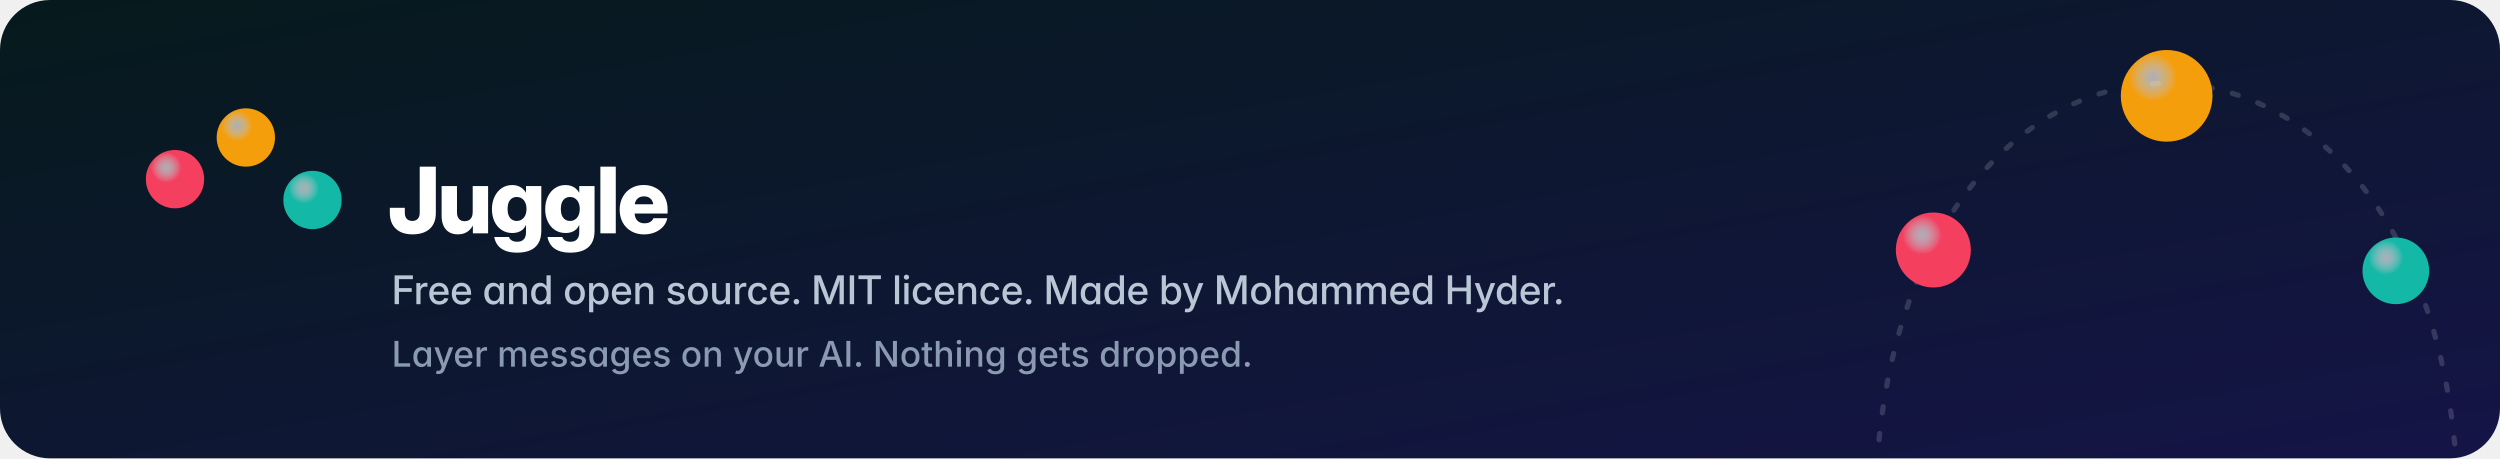
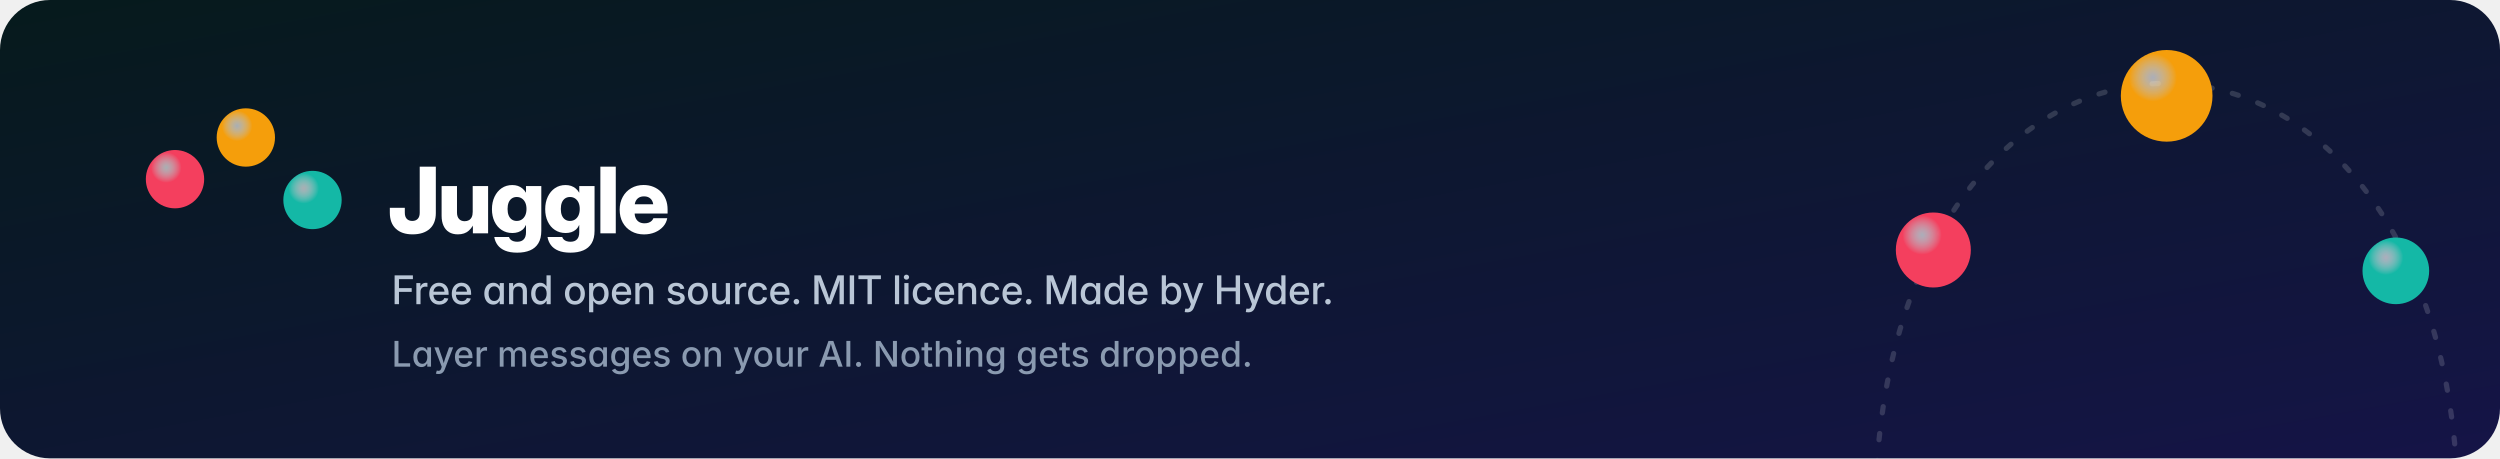
<svg xmlns="http://www.w3.org/2000/svg" width="1200" height="220" viewBox="0 0 1200 220" role="img">
  <defs>
    <path id="g0" d="M559 -23Q319 -23 186 103Q52 228 52 462V571H387V459Q387 371 431 324Q475 277 554 277Q632 277 676 324Q720 371 720 459V1490H1080V453Q1080 224 943 100Q806 -23 559 -23Z" />
    <path id="g1" d="M459 -23Q345 -23 263 26Q182 76 139 169Q96 262 96 392V1056H440V464Q440 371 486 321Q531 271 612 271Q666 271 707 294Q747 317 769 363Q791 410 791 482V1056H1135V0H795V283H846Q797 144 704 60Q612 -23 459 -23Z" />
    <path id="g2" d="M617 -432Q454 -432 346 -387Q238 -342 179 -262Q120 -183 104 -82H433Q442 -114 467 -138Q492 -162 530 -175Q568 -188 617 -188Q713 -188 763 -134Q813 -81 813 24V187H812Q784 125 740 85Q695 45 636 26Q578 7 509 7Q371 7 268 76Q165 144 109 264Q52 384 52 539Q52 696 110 818Q168 940 270 1010Q372 1079 506 1079Q575 1079 631 1060Q688 1040 734 1002Q780 964 812 908H813V1056H1155V58Q1155 -114 1089 -222Q1024 -330 903 -381Q782 -432 617 -432ZM605 277Q671 277 720 310Q769 343 797 403Q824 464 824 545Q824 626 797 686Q769 746 720 779Q671 812 605 812Q543 812 496 780Q450 748 425 688Q401 628 401 545Q401 461 425 401Q450 341 496 309Q543 277 605 277Z" />
    <path id="g3" d="M440 1490V0H96V1490H440Z" />
    <path id="g4" d="M596 -24Q434 -24 312 47Q189 117 120 242Q52 367 52 528Q52 689 121 814Q189 939 310 1009Q431 1080 587 1080Q706 1080 804 1040Q902 1001 974 928Q1045 855 1084 755Q1123 656 1123 536V443H164V649H962L804 607Q804 675 779 724Q754 773 707 800Q661 826 596 826Q531 826 485 800Q438 773 413 724Q387 675 387 607V455Q387 385 414 333Q440 280 489 252Q539 224 608 224Q659 224 699 238Q739 252 766 278Q793 304 806 338H1115Q1096 232 1023 150Q950 69 840 22Q729 -24 596 -24Z" />
    <path id="g5" d="M152 0V1490H1098V1294H378V830H1036V636H378V0H152Z" />
    <path id="g6" d="M135 0V1090H343V915H352Q382 1004 452 1054Q523 1105 622 1105Q645 1105 669 1103Q693 1102 708 1100V896Q696 899 663 903Q631 907 595 907Q526 907 471 877Q415 847 383 790Q351 734 351 654V0H135Z" />
    <path id="g7" d="M603 -24Q442 -24 325 48Q209 119 146 246Q83 373 83 540Q83 707 147 836Q210 964 323 1036Q437 1109 588 1109Q691 1109 781 1074Q871 1039 939 969Q1007 899 1046 794Q1084 690 1084 552V483H194V645H972L874 593Q874 694 840 770Q807 845 743 887Q680 930 589 930Q498 930 433 887Q368 844 333 771Q298 698 298 606V504Q298 396 335 317Q373 239 442 198Q511 156 606 156Q671 156 722 175Q774 194 809 231Q845 268 863 319L1068 292Q1044 198 980 127Q915 56 819 16Q723 -24 603 -24Z" />
    <path id="g8" d="" />
    <path id="g9" d="M546 -22Q410 -22 306 48Q201 117 142 244Q83 371 83 544Q83 717 143 844Q203 970 307 1039Q412 1107 547 1107Q635 1107 698 1080Q761 1052 803 1010Q845 967 871 922H879V1090H1093V0H880V168H871Q844 121 802 78Q759 34 696 6Q633 -22 546 -22ZM593 163Q686 163 751 211Q816 259 851 345Q886 431 886 545Q886 659 851 744Q817 829 751 876Q686 923 593 923Q502 923 437 876Q372 829 338 745Q303 660 303 545Q303 430 338 345Q373 259 438 211Q503 163 593 163Z" />
    <path id="g10" d="M351 638V0H135V1090H344L345 822H311Q361 968 453 1038Q546 1107 678 1107Q789 1107 875 1060Q961 1012 1010 919Q1059 825 1059 687V0H843V660Q843 784 781 850Q719 917 609 917Q536 917 477 886Q419 855 385 793Q351 731 351 638Z" />
    <path id="g11" d="M546 -22Q410 -22 305 48Q201 117 142 244Q83 371 83 544Q83 717 143 844Q202 970 307 1039Q411 1107 546 1107Q635 1107 697 1080Q760 1052 802 1009Q844 967 869 921H877V1490H1093V0H882V169H871Q844 122 802 78Q759 34 696 6Q634 -22 546 -22ZM592 163Q685 163 750 211Q816 259 850 345Q885 431 885 545Q885 659 850 744Q816 829 750 876Q685 923 592 923Q501 923 436 876Q372 829 337 744Q303 659 303 545Q303 430 338 345Q372 259 437 211Q502 163 592 163Z" />
    <path id="g12" d="M598 -24Q444 -24 328 48Q212 119 148 246Q83 373 83 541Q83 710 148 838Q212 966 328 1038Q444 1109 598 1109Q753 1109 869 1038Q985 966 1049 838Q1113 710 1113 541Q1113 373 1049 246Q985 119 869 48Q753 -24 598 -24ZM598 161Q695 161 761 211Q827 260 861 347Q894 433 894 541Q894 651 861 738Q827 824 761 874Q695 924 598 924Q502 924 436 874Q370 824 337 738Q303 652 303 541Q303 432 337 346Q370 260 436 211Q501 161 598 161Z" />
    <path id="g13" d="M135 -418V1090H346V922H357Q383 967 425 1009Q467 1052 530 1080Q594 1107 682 1107Q818 1107 922 1039Q1026 970 1085 844Q1144 717 1144 544Q1144 371 1086 244Q1027 117 923 48Q819 -22 682 -22Q595 -22 533 6Q470 34 428 78Q386 121 359 168H351V-418H135ZM635 163Q727 163 791 211Q856 259 890 345Q925 430 925 545Q925 659 890 744Q856 829 792 876Q727 923 635 923Q543 923 477 876Q412 829 377 744Q343 659 343 545Q343 431 378 345Q412 259 478 211Q544 163 635 163Z" />
    <path id="g14" d="M532 -24Q411 -24 315 13Q220 50 160 122Q99 194 85 300L293 324Q310 237 370 194Q431 150 531 150Q635 150 696 193Q756 235 756 298Q756 352 716 386Q676 420 601 436L419 477Q267 511 190 588Q114 664 114 783Q114 880 167 953Q220 1027 315 1068Q410 1109 534 1109Q654 1109 743 1070Q831 1032 885 963Q939 894 953 800L754 776Q741 843 687 890Q633 938 536 938Q445 938 388 896Q330 855 330 792Q330 738 371 704Q412 670 494 651L674 611Q829 576 903 503Q977 430 977 314Q977 212 920 136Q863 60 763 18Q662 -24 532 -24Z" />
    <path id="g15" d="M517 -17Q405 -17 319 31Q233 78 184 172Q135 266 135 403V1090H351V430Q351 307 413 240Q476 173 585 173Q659 173 717 204Q775 235 809 298Q843 360 843 452V1090H1059V0H850L849 269H883Q833 122 740 52Q646 -17 517 -17Z" />
    <path id="g16" d="M597 -24Q443 -24 327 48Q212 119 148 246Q83 374 83 541Q83 710 148 838Q212 966 327 1037Q443 1109 597 1109Q687 1109 765 1084Q843 1058 904 1012Q965 965 1006 900Q1046 835 1062 755L853 727Q843 771 822 807Q800 843 768 869Q736 896 693 910Q651 925 598 925Q501 925 436 875Q370 825 336 738Q303 652 303 541Q303 432 336 346Q370 260 436 210Q501 161 598 161Q651 161 694 175Q736 189 768 216Q800 243 822 281Q844 318 854 364L1064 336Q1049 255 1008 189Q968 123 906 76Q845 28 766 2Q688 -24 597 -24Z" />
    <path id="g17" d="M276 -16Q216 -16 174 26Q132 68 132 128Q132 188 174 230Q216 272 276 272Q337 272 379 230Q421 188 421 128Q421 68 379 26Q337 -16 276 -16Z" />
    <path id="g18" d="M152 0V1490H478L807 627Q821 590 839 533Q857 477 876 413Q896 349 913 289Q930 229 942 184H892Q904 227 921 287Q938 347 958 411Q977 475 995 532Q1014 589 1027 627L1351 1490H1678V0H1455V806Q1455 854 1456 916Q1457 978 1458 1046Q1460 1115 1462 1185Q1464 1255 1464 1319H1487Q1465 1246 1441 1171Q1417 1097 1395 1028Q1372 959 1353 902Q1333 845 1319 806L1010 0H820L508 806Q493 845 474 901Q454 957 432 1026Q409 1094 384 1169Q360 1244 335 1319H363Q364 1258 366 1189Q367 1120 369 1050Q371 981 372 918Q373 855 373 806V0H152Z" />
    <path id="g19" d="M378 1490V0H152V1490H378Z" />
    <path id="g20" d="M72 1294V1490H1234V1294H767V0H541V1294H72Z" />
    <path id="g21" d="M351 1490V0H135V1490H351Z" />
    <path id="g22" d="M135 0V1090H351V0H135ZM243 1266Q187 1266 147 1304Q107 1342 107 1396Q107 1451 147 1489Q187 1526 243 1526Q300 1526 340 1489Q380 1451 380 1396Q380 1342 340 1304Q300 1266 243 1266Z" />
    <path id="g23" d="M682 -22Q595 -22 532 6Q469 34 426 78Q384 122 357 169H346V0H135V1490H351V921H359Q385 967 427 1009Q468 1052 531 1080Q594 1107 682 1107Q818 1107 922 1039Q1026 970 1085 844Q1144 717 1144 544Q1144 371 1086 244Q1027 117 923 48Q819 -22 682 -22ZM635 163Q727 163 791 211Q856 259 890 345Q925 430 925 545Q925 659 890 744Q856 829 792 876Q727 923 635 923Q543 923 477 876Q412 829 377 744Q343 659 343 545Q343 431 378 345Q412 259 478 211Q544 163 635 163Z" />
    <path id="g24" d="M133 -409 163 -230 227 -234Q274 -242 310 -233Q346 -223 373 -192Q401 -160 419 -101L454 0L36 1090H269L485 480Q519 385 545 290Q570 196 598 102H535Q562 196 589 291Q616 386 649 480L867 1090H1097L614 -168Q582 -252 535 -309Q488 -365 424 -394Q360 -422 278 -422Q234 -422 197 -418Q159 -414 133 -409Z" />
-     <path id="g25" d="M351 638V0H135V1490H350V822H311Q361 968 453 1038Q546 1107 678 1107Q789 1107 876 1060Q962 1012 1010 919Q1059 825 1059 687V0H843V660Q843 784 781 850Q719 917 609 917Q536 917 477 886Q419 855 385 793Q351 731 351 638Z" />
-     <path id="g26" d="M135 0V1090H343L346 847H328Q354 936 404 994Q455 1052 521 1081Q587 1110 660 1110Q782 1110 863 1037Q943 964 967 843H937Q959 925 1011 985Q1063 1045 1137 1078Q1212 1110 1300 1110Q1398 1110 1478 1067Q1558 1025 1606 940Q1653 855 1653 728V0H1436V707Q1436 820 1374 870Q1311 921 1226 921Q1156 921 1106 891Q1055 862 1028 810Q1000 759 1000 691V0H787V722Q787 812 729 866Q671 921 582 921Q521 921 468 892Q415 864 383 808Q351 752 351 669V0H135Z" />
-     <path id="g27" d="M152 0V1490H378V860H1117V1490H1343V0H1117V664H378V0H152Z" />
-     <path id="g28" d="M165 0V1490H393V196H1068V0H165Z" />
-     <path id="g29" d="M563 -22Q428 -22 323 47Q217 117 157 246Q96 376 96 556Q96 738 158 867Q219 996 325 1064Q432 1132 566 1132Q669 1132 733 1098Q796 1064 832 1017Q867 971 886 936H900V1118H1118V0H901V175H886Q867 139 830 93Q793 46 729 12Q665 -22 563 -22ZM614 165Q708 165 772 215Q837 265 870 353Q903 442 903 558Q903 675 870 761Q837 848 773 896Q708 945 614 945Q517 945 452 894Q387 844 354 756Q321 669 321 558Q321 447 354 358Q387 269 453 217Q518 165 614 165Z" />
-     <path id="g30" d="M133 -402 187 -223 212 -229Q269 -244 314 -237Q360 -230 393 -195Q427 -159 447 -87L471 -5L46 1118H284L505 483Q542 377 567 272Q591 167 620 63H552Q581 167 607 273Q634 378 671 483L896 1118H1132L646 -155Q612 -245 563 -305Q513 -365 445 -396Q377 -426 287 -426Q235 -426 194 -418Q153 -411 133 -402Z" />
-     <path id="g31" d="M630 -23Q465 -23 345 48Q225 119 161 248Q96 377 96 551Q96 723 160 854Q223 985 339 1058Q455 1132 611 1132Q707 1132 796 1101Q885 1069 956 1002Q1027 935 1069 828Q1110 722 1110 570V492H219V656H997L894 602Q894 705 862 783Q830 862 768 906Q705 950 611 950Q518 950 452 905Q386 860 351 786Q317 713 317 626V514Q317 399 356 320Q396 240 467 199Q538 159 632 159Q694 159 744 176Q794 194 830 229Q867 265 886 317L1093 268Q1066 182 1003 116Q939 50 844 13Q750 -23 630 -23Z" />
-     <path id="g32" d="M148 0V1118H361V938H373Q404 1030 481 1082Q558 1134 656 1134Q677 1134 704 1132Q731 1131 749 1128V918Q737 922 703 926Q669 930 634 930Q558 930 497 898Q436 866 402 809Q368 753 368 679V0H148Z" />
-     <path id="g33" d="" />
-     <path id="g34" d="M148 0V1118H357L363 859H346Q370 954 420 1015Q470 1076 537 1107Q604 1137 677 1137Q799 1137 874 1061Q949 986 975 851H947Q969 943 1023 1007Q1077 1071 1154 1104Q1230 1137 1317 1137Q1416 1137 1496 1094Q1577 1051 1624 966Q1671 881 1671 754V0H1451V732Q1451 844 1389 894Q1326 944 1241 944Q1172 944 1122 915Q1072 886 1045 834Q1018 783 1018 716V0H801V746Q801 836 744 890Q686 944 597 944Q536 944 484 916Q431 887 399 832Q368 776 368 695V0H148Z" />
-     <path id="g35" d="M549 -23Q428 -23 333 12Q239 47 178 116Q118 184 98 283L305 326Q328 239 391 197Q454 155 551 155Q657 155 720 199Q783 244 783 306Q783 360 745 395Q706 430 626 447L438 490Q282 525 206 602Q130 679 130 799Q130 899 186 974Q242 1049 339 1090Q436 1132 563 1132Q684 1132 770 1097Q856 1062 909 999Q963 936 986 853L789 810Q768 869 716 914Q664 958 565 958Q474 958 413 917Q352 876 352 813Q352 757 392 722Q433 688 525 667L705 627Q860 592 935 517Q1010 442 1010 325Q1010 223 952 144Q893 66 789 21Q686 -23 549 -23Z" />
-     <path id="g36" d="M615 -442Q486 -442 391 -409Q296 -376 235 -321Q173 -266 141 -199L325 -112Q345 -144 379 -180Q412 -215 469 -240Q526 -265 615 -265Q743 -265 822 -204Q902 -144 902 -15V203H883Q863 166 828 123Q792 80 728 49Q665 17 563 17Q431 17 326 79Q220 141 158 263Q96 385 96 563Q96 741 158 869Q219 996 325 1064Q432 1132 566 1132Q669 1132 733 1098Q798 1064 834 1017Q871 971 890 936H906V1118H1121V-16Q1121 -163 1054 -257Q988 -352 873 -397Q759 -442 615 -442ZM614 200Q708 200 772 244Q837 287 870 369Q903 452 903 566Q903 679 870 764Q837 849 773 897Q708 945 614 945Q517 945 452 894Q387 844 354 758Q321 673 321 566Q321 457 354 375Q387 292 453 246Q518 200 614 200Z" />
-     <path id="g37" d="M618 -23Q461 -23 343 49Q226 121 161 251Q96 381 96 553Q96 727 161 858Q226 988 343 1060Q461 1132 618 1132Q776 1132 894 1060Q1011 988 1076 858Q1141 727 1141 553Q1141 381 1076 251Q1011 121 894 49Q776 -23 618 -23ZM618 163Q720 163 787 216Q853 270 886 358Q918 447 918 553Q918 660 886 749Q853 839 787 892Q720 946 618 946Q517 946 451 892Q385 839 353 750Q320 661 320 553Q320 447 353 358Q385 270 451 216Q517 163 618 163Z" />
-     <path id="g38" d="M368 662V0H148V1118H358L360 844H337Q386 994 479 1063Q572 1132 704 1132Q818 1132 903 1084Q988 1036 1036 943Q1084 849 1084 710V0H864V683Q864 804 801 872Q738 940 628 940Q554 940 495 908Q436 875 402 813Q368 751 368 662Z" />
-     <path id="g39" d="M529 -14Q415 -14 329 34Q243 82 196 176Q148 270 148 408V1118H368V435Q368 314 431 246Q495 178 604 178Q679 178 737 210Q796 243 830 305Q864 368 864 456V1118H1084V0H874L873 274H894Q845 122 751 54Q657 -14 529 -14Z" />
-     <path id="g40" d="M51 0 581 1490H861L1401 0H1154L864 829Q830 930 790 1067Q749 1204 696 1396H742Q691 1202 651 1064Q610 925 579 829L298 0H51ZM338 393V583H1113V393H338Z" />
-     <path id="g41" d="M393 1490V0H165V1490H393Z" />
-     <path id="g42" d="M311 -15Q249 -15 206 28Q163 71 163 132Q163 194 206 237Q249 279 311 279Q372 279 415 237Q458 194 458 132Q458 71 415 28Q372 -15 311 -15Z" />
-     <path id="g43" d="M165 0V1490H428L989 603Q1017 559 1052 498Q1087 437 1126 360Q1165 284 1203 194H1175Q1166 279 1162 363Q1157 446 1155 519Q1153 592 1153 642V1490H1384V0H1120L617 793Q577 858 538 924Q500 990 453 1076Q407 1163 340 1287H376Q381 1177 386 1081Q391 986 394 912Q396 839 396 795V0H165Z" />
-     <path id="g44" d="M626 1118V939H20V1118H626ZM183 1384H403V302Q403 235 432 203Q460 172 525 172Q542 172 570 176Q598 180 618 184L657 8Q622 -4 582 -9Q542 -15 503 -15Q351 -15 267 64Q183 142 183 284V1384Z" />
-     <path id="g45" d="M368 662V0H148V1490H366V844H337Q386 994 479 1063Q572 1132 704 1132Q818 1132 903 1084Q989 1036 1037 943Q1084 849 1084 710V0H864V683Q864 804 801 872Q738 940 628 940Q554 940 495 908Q436 875 402 813Q368 751 368 662Z" />
-     <path id="g46" d="M148 0V1118H368V0H148ZM259 1289Q202 1289 161 1327Q120 1365 120 1419Q120 1474 161 1512Q202 1550 259 1550Q316 1550 357 1512Q397 1474 397 1419Q397 1365 357 1327Q316 1289 259 1289Z" />
-     <path id="g47" d="M564 -22Q428 -22 322 47Q216 117 156 246Q96 376 96 556Q96 738 157 867Q218 996 324 1064Q430 1132 564 1132Q668 1132 732 1097Q795 1063 831 1017Q867 971 886 936H898V1490H1118V0H904V175H886Q867 139 830 93Q793 47 729 12Q665 -22 564 -22ZM612 165Q706 165 770 215Q835 265 868 353Q902 442 902 558Q902 675 869 761Q836 848 771 896Q707 945 612 945Q515 945 451 894Q386 843 353 755Q321 668 321 558Q321 447 354 358Q387 269 452 217Q517 165 612 165Z" />
-     <path id="g48" d="M148 -418V1118H362V936H380Q400 971 435 1017Q471 1063 535 1097Q598 1132 703 1132Q837 1132 943 1064Q1048 996 1109 867Q1170 738 1170 556Q1170 376 1110 246Q1050 117 944 47Q839 -22 703 -22Q602 -22 537 12Q473 47 437 93Q400 139 380 175H368V-418H148ZM654 165Q750 165 815 217Q880 269 912 358Q945 447 945 558Q945 668 913 755Q880 843 816 894Q751 945 654 945Q560 945 495 896Q430 848 397 761Q364 675 364 558Q364 442 398 353Q431 265 496 215Q561 165 654 165Z" />
+     <path id="g25" d="M152 0V1490H378V860H1117V1490H1343V0H1117V664H378V0H152Z" />
+     <path id="g26" d="M165 0V1490H393V196H1068V0H165Z" />
+     <path id="g27" d="M563 -22Q428 -22 323 47Q217 117 157 246Q96 376 96 556Q96 738 158 867Q219 996 325 1064Q432 1132 566 1132Q669 1132 733 1098Q796 1064 832 1017Q867 971 886 936H900V1118H1118V0H901V175H886Q867 139 830 93Q793 46 729 12Q665 -22 563 -22ZM614 165Q708 165 772 215Q837 265 870 353Q903 442 903 558Q903 675 870 761Q837 848 773 896Q708 945 614 945Q517 945 452 894Q387 844 354 756Q321 669 321 558Q321 447 354 358Q387 269 453 217Q518 165 614 165Z" />
+     <path id="g28" d="M133 -402 187 -223 212 -229Q269 -244 314 -237Q360 -230 393 -195Q427 -159 447 -87L471 -5L46 1118H284L505 483Q542 377 567 272Q591 167 620 63H552Q581 167 607 273Q634 378 671 483L896 1118H1132L646 -155Q612 -245 563 -305Q513 -365 445 -396Q377 -426 287 -426Q235 -426 194 -418Q153 -411 133 -402Z" />
+     <path id="g29" d="M630 -23Q465 -23 345 48Q225 119 161 248Q96 377 96 551Q96 723 160 854Q223 985 339 1058Q455 1132 611 1132Q707 1132 796 1101Q885 1069 956 1002Q1027 935 1069 828Q1110 722 1110 570V492H219V656H997L894 602Q894 705 862 783Q830 862 768 906Q705 950 611 950Q518 950 452 905Q386 860 351 786Q317 713 317 626V514Q317 399 356 320Q396 240 467 199Q538 159 632 159Q694 159 744 176Q794 194 830 229Q867 265 886 317L1093 268Q1066 182 1003 116Q939 50 844 13Q750 -23 630 -23Z" />
+     <path id="g30" d="M148 0V1118H361V938H373Q404 1030 481 1082Q558 1134 656 1134Q677 1134 704 1132Q731 1131 749 1128V918Q737 922 703 926Q669 930 634 930Q558 930 497 898Q436 866 402 809Q368 753 368 679V0H148Z" />
+     <path id="g31" d="" />
+     <path id="g32" d="M148 0V1118H357L363 859H346Q370 954 420 1015Q470 1076 537 1107Q604 1137 677 1137Q799 1137 874 1061Q949 986 975 851H947Q969 943 1023 1007Q1077 1071 1154 1104Q1230 1137 1317 1137Q1416 1137 1496 1094Q1577 1051 1624 966Q1671 881 1671 754V0H1451V732Q1451 844 1389 894Q1326 944 1241 944Q1172 944 1122 915Q1072 886 1045 834Q1018 783 1018 716V0H801V746Q801 836 744 890Q686 944 597 944Q536 944 484 916Q431 887 399 832Q368 776 368 695V0H148Z" />
+     <path id="g33" d="M549 -23Q428 -23 333 12Q239 47 178 116Q118 184 98 283L305 326Q328 239 391 197Q454 155 551 155Q657 155 720 199Q783 244 783 306Q783 360 745 395Q706 430 626 447L438 490Q282 525 206 602Q130 679 130 799Q130 899 186 974Q242 1049 339 1090Q436 1132 563 1132Q684 1132 770 1097Q856 1062 909 999Q963 936 986 853L789 810Q768 869 716 914Q664 958 565 958Q474 958 413 917Q352 876 352 813Q352 757 392 722Q433 688 525 667L705 627Q860 592 935 517Q1010 442 1010 325Q1010 223 952 144Q893 66 789 21Q686 -23 549 -23Z" />
+     <path id="g34" d="M615 -442Q486 -442 391 -409Q296 -376 235 -321Q173 -266 141 -199L325 -112Q345 -144 379 -180Q412 -215 469 -240Q526 -265 615 -265Q743 -265 822 -204Q902 -144 902 -15V203H883Q863 166 828 123Q792 80 728 49Q665 17 563 17Q431 17 326 79Q220 141 158 263Q96 385 96 563Q96 741 158 869Q219 996 325 1064Q432 1132 566 1132Q669 1132 733 1098Q798 1064 834 1017Q871 971 890 936H906V1118H1121V-16Q1121 -163 1054 -257Q988 -352 873 -397Q759 -442 615 -442ZM614 200Q708 200 772 244Q837 287 870 369Q903 452 903 566Q903 679 870 764Q837 849 773 897Q708 945 614 945Q517 945 452 894Q387 844 354 758Q321 673 321 566Q321 457 354 375Q387 292 453 246Q518 200 614 200Z" />
+     <path id="g35" d="M618 -23Q461 -23 343 49Q226 121 161 251Q96 381 96 553Q96 727 161 858Q226 988 343 1060Q461 1132 618 1132Q776 1132 894 1060Q1011 988 1076 858Q1141 727 1141 553Q1141 381 1076 251Q1011 121 894 49Q776 -23 618 -23ZM618 163Q720 163 787 216Q853 270 886 358Q918 447 918 553Q918 660 886 749Q853 839 787 892Q720 946 618 946Q517 946 451 892Q385 839 353 750Q320 661 320 553Q320 447 353 358Q385 270 451 216Q517 163 618 163Z" />
+     <path id="g36" d="M368 662V0H148V1118H358L360 844H337Q386 994 479 1063Q572 1132 704 1132Q818 1132 903 1084Q988 1036 1036 943Q1084 849 1084 710V0H864V683Q864 804 801 872Q738 940 628 940Q554 940 495 908Q436 875 402 813Q368 751 368 662Z" />
+     <path id="g37" d="M529 -14Q415 -14 329 34Q243 82 196 176Q148 270 148 408V1118H368V435Q368 314 431 246Q495 178 604 178Q679 178 737 210Q796 243 830 305Q864 368 864 456V1118H1084V0H874L873 274H894Q845 122 751 54Q657 -14 529 -14Z" />
+     <path id="g38" d="M51 0 581 1490H861L1401 0H1154L864 829Q830 930 790 1067Q749 1204 696 1396H742Q691 1202 651 1064Q610 925 579 829L298 0H51ZM338 393V583H1113V393H338Z" />
+     <path id="g39" d="M393 1490V0H165V1490H393Z" />
+     <path id="g40" d="M311 -15Q249 -15 206 28Q163 71 163 132Q163 194 206 237Q249 279 311 279Q372 279 415 237Q458 194 458 132Q458 71 415 28Q372 -15 311 -15Z" />
+     <path id="g41" d="M165 0V1490H428L989 603Q1017 559 1052 498Q1087 437 1126 360Q1165 284 1203 194H1175Q1166 279 1162 363Q1157 446 1155 519Q1153 592 1153 642V1490H1384V0H1120L617 793Q577 858 538 924Q500 990 453 1076Q407 1163 340 1287H376Q381 1177 386 1081Q391 986 394 912Q396 839 396 795V0H165Z" />
+     <path id="g42" d="M626 1118V939H20V1118H626ZM183 1384H403V302Q403 235 432 203Q460 172 525 172Q542 172 570 176Q598 180 618 184L657 8Q622 -4 582 -9Q542 -15 503 -15Q351 -15 267 64Q183 142 183 284V1384Z" />
+     <path id="g43" d="M368 662V0H148V1490H366V844H337Q386 994 479 1063Q572 1132 704 1132Q818 1132 903 1084Q989 1036 1037 943Q1084 849 1084 710V0H864V683Q864 804 801 872Q738 940 628 940Q554 940 495 908Q436 875 402 813Q368 751 368 662Z" />
+     <path id="g44" d="M148 0V1118H368V0H148ZM259 1289Q202 1289 161 1327Q120 1365 120 1419Q120 1474 161 1512Q202 1550 259 1550Q316 1550 357 1512Q397 1474 397 1419Q397 1365 357 1327Q316 1289 259 1289Z" />
+     <path id="g45" d="M564 -22Q428 -22 322 47Q216 117 156 246Q96 376 96 556Q96 738 157 867Q218 996 324 1064Q430 1132 564 1132Q668 1132 732 1097Q795 1063 831 1017Q867 971 886 936H898V1490H1118V0H904V175H886Q867 139 830 93Q793 47 729 12Q665 -22 564 -22ZM612 165Q706 165 770 215Q835 265 868 353Q902 442 902 558Q902 675 869 761Q836 848 771 896Q707 945 612 945Q515 945 451 894Q386 843 353 755Q321 668 321 558Q321 447 354 358Q387 269 452 217Q517 165 612 165Z" />
+     <path id="g46" d="M148 -418V1118H362V936H380Q400 971 435 1017Q471 1063 535 1097Q598 1132 703 1132Q837 1132 943 1064Q1048 996 1109 867Q1170 738 1170 556Q1170 376 1110 246Q1050 117 944 47Q839 -22 703 -22Q602 -22 537 12Q473 47 437 93Q400 139 380 175H368V-418H148ZM654 165Q750 165 815 217Q880 269 912 358Q945 447 945 558Q945 668 913 755Q880 843 816 894Q751 945 654 945Q560 945 495 896Q430 848 397 761Q364 675 364 558Q364 442 398 353Q431 265 496 215Q561 165 654 165Z" />
    <linearGradient id="fb" x1="0" y1="0" x2="1" y2="1">
      <stop offset="0" stop-color="#061a1c" />
      <stop offset="1" stop-color="#151447" />
    </linearGradient>
    <clipPath id="fc">
      <rect width="1200" height="220" rx="24" />
    </clipPath>
    <radialGradient id="ball0" cx="0.35" cy="0.3" r="0.75">
      <stop offset="0" stop-color="#ffffff" stop-opacity="0.65" />
      <stop offset="0.35" stop-color="#f43f5e" />
      <stop offset="1" stop-color="#f43f5e" />
    </radialGradient>
    <radialGradient id="ball1" cx="0.35" cy="0.3" r="0.75">
      <stop offset="0" stop-color="#ffffff" stop-opacity="0.65" />
      <stop offset="0.35" stop-color="#f59e0b" />
      <stop offset="1" stop-color="#f59e0b" />
    </radialGradient>
    <radialGradient id="ball2" cx="0.35" cy="0.3" r="0.75">
      <stop offset="0" stop-color="#ffffff" stop-opacity="0.65" />
      <stop offset="0.35" stop-color="#14b8a6" />
      <stop offset="1" stop-color="#14b8a6" />
    </radialGradient>
  </defs>
  <g clip-path="url(#fc)">
    <rect width="1200" height="220" fill="url(#fb)" />
    <path d="M900 250 C 900 -30, 1180 -30, 1180 250" fill="none" stroke="#ffffff" stroke-opacity="0.15" stroke-width="2.5" stroke-dasharray="3 10" stroke-linecap="round" />
  </g>
  <circle cx="928" cy="120" r="18" fill="url(#ball0)" />
  <circle cx="1040" cy="46" r="22" fill="url(#ball1)" />
  <circle cx="1150" cy="130" r="16" fill="url(#ball2)" />
  <circle cx="84" cy="86" r="14" fill="url(#ball0)" />
  <circle cx="118" cy="66" r="14" fill="url(#ball1)" />
  <circle cx="150" cy="96" r="14" fill="url(#ball2)" />
  <g fill="#ffffff" transform="translate(186.00 112.00) scale(0.02148 -0.02148)">
    <use href="#g0" x="0" y="0" />
    <use href="#g1" x="1113" y="0" />
    <use href="#g2" x="2282" y="0" />
    <use href="#g2" x="3472" y="0" />
    <use href="#g3" x="4661" y="0" />
    <use href="#g4" x="5136" y="0" />
  </g>
  <g fill="#b9c6d6" transform="translate(188.00 146.00) scale(0.00928 -0.00928)">
    <use href="#g5" x="0" y="0" />
    <use href="#g6" x="1142" y="0" />
    <use href="#g7" x="1862" y="0" />
    <use href="#g7" x="3026" y="0" />
    <use href="#g9" x="4710" y="0" />
    <use href="#g10" x="5938" y="0" />
    <use href="#g11" x="7132" y="0" />
    <use href="#g12" x="8880" y="0" />
    <use href="#g13" x="10077" y="0" />
    <use href="#g7" x="11305" y="0" />
    <use href="#g10" x="12469" y="0" />
    <use href="#g14" x="14183" y="0" />
    <use href="#g12" x="15242" y="0" />
    <use href="#g15" x="16439" y="0" />
    <use href="#g6" x="17633" y="0" />
    <use href="#g16" x="18353" y="0" />
    <use href="#g7" x="19495" y="0" />
    <use href="#g17" x="20659" y="0" />
    <use href="#g18" x="21711" y="0" />
    <use href="#g19" x="23541" y="0" />
    <use href="#g20" x="24071" y="0" />
    <use href="#g21" x="25897" y="0" />
    <use href="#g22" x="26383" y="0" />
    <use href="#g16" x="26869" y="0" />
    <use href="#g7" x="28011" y="0" />
    <use href="#g10" x="29175" y="0" />
    <use href="#g16" x="30369" y="0" />
    <use href="#g7" x="31511" y="0" />
    <use href="#g17" x="32675" y="0" />
    <use href="#g18" x="33727" y="0" />
    <use href="#g9" x="35557" y="0" />
    <use href="#g11" x="36785" y="0" />
    <use href="#g7" x="38013" y="0" />
    <use href="#g23" x="39697" y="0" />
    <use href="#g24" x="40886" y="0" />
-     <use href="#g18" x="42539" y="0" />
-     <use href="#g12" x="44369" y="0" />
-     <use href="#g25" x="45566" y="0" />
-     <use href="#g9" x="46760" y="0" />
-     <use href="#g26" x="47988" y="0" />
-     <use href="#g26" x="49776" y="0" />
-     <use href="#g7" x="51564" y="0" />
-     <use href="#g11" x="52728" y="0" />
-     <use href="#g27" x="54476" y="0" />
-     <use href="#g24" x="55983" y="0" />
-     <use href="#g11" x="57077" y="0" />
-     <use href="#g7" x="58305" y="0" />
-     <use href="#g6" x="59469" y="0" />
-     <use href="#g17" x="60090" y="0" />
+     <use href="#g25" x="42539" y="0" />
+     <use href="#g24" x="44046" y="0" />
+     <use href="#g11" x="45140" y="0" />
+     <use href="#g7" x="46368" y="0" />
+     <use href="#g6" x="47532" y="0" />
+     <use href="#g17" x="48153" y="0" />
  </g>
  <g fill="#8a9ab0" transform="translate(188.00 176.00) scale(0.0083 -0.0083)">
-     <use href="#g28" x="0" y="0" />
-     <use href="#g29" x="1158" y="0" />
-     <use href="#g30" x="2424" y="0" />
-     <use href="#g31" x="3563" y="0" />
-     <use href="#g32" x="4766" y="0" />
-     <use href="#g34" x="6104" y="0" />
-     <use href="#g31" x="7923" y="0" />
-     <use href="#g35" x="9126" y="0" />
-     <use href="#g35" x="10229" y="0" />
-     <use href="#g29" x="11332" y="0" />
-     <use href="#g36" x="12598" y="0" />
-     <use href="#g31" x="13867" y="0" />
-     <use href="#g35" x="15070" y="0" />
-     <use href="#g37" x="16719" y="0" />
-     <use href="#g38" x="17956" y="0" />
-     <use href="#g30" x="19734" y="0" />
-     <use href="#g37" x="20873" y="0" />
-     <use href="#g39" x="22110" y="0" />
-     <use href="#g32" x="23342" y="0" />
-     <use href="#g40" x="24680" y="0" />
-     <use href="#g41" x="26132" y="0" />
-     <use href="#g42" x="26690" y="0" />
-     <use href="#g43" x="27836" y="0" />
-     <use href="#g37" x="29385" y="0" />
-     <use href="#g44" x="30622" y="0" />
-     <use href="#g45" x="31321" y="0" />
-     <use href="#g46" x="32553" y="0" />
-     <use href="#g38" x="33069" y="0" />
-     <use href="#g36" x="34301" y="0" />
-     <use href="#g36" x="36116" y="0" />
-     <use href="#g31" x="37385" y="0" />
-     <use href="#g44" x="38588" y="0" />
-     <use href="#g35" x="39267" y="0" />
-     <use href="#g47" x="40916" y="0" />
-     <use href="#g32" x="42182" y="0" />
-     <use href="#g37" x="42935" y="0" />
-     <use href="#g48" x="44172" y="0" />
-     <use href="#g48" x="45438" y="0" />
-     <use href="#g31" x="46704" y="0" />
-     <use href="#g47" x="47907" y="0" />
-     <use href="#g42" x="49173" y="0" />
+     <use href="#g26" x="0" y="0" />
+     <use href="#g27" x="1158" y="0" />
+     <use href="#g28" x="2424" y="0" />
+     <use href="#g29" x="3563" y="0" />
+     <use href="#g30" x="4766" y="0" />
+     <use href="#g32" x="6104" y="0" />
+     <use href="#g29" x="7923" y="0" />
+     <use href="#g33" x="9126" y="0" />
+     <use href="#g33" x="10229" y="0" />
+     <use href="#g27" x="11332" y="0" />
+     <use href="#g34" x="12598" y="0" />
+     <use href="#g29" x="13867" y="0" />
+     <use href="#g33" x="15070" y="0" />
+     <use href="#g35" x="16719" y="0" />
+     <use href="#g36" x="17956" y="0" />
+     <use href="#g28" x="19734" y="0" />
+     <use href="#g35" x="20873" y="0" />
+     <use href="#g37" x="22110" y="0" />
+     <use href="#g30" x="23342" y="0" />
+     <use href="#g38" x="24680" y="0" />
+     <use href="#g39" x="26132" y="0" />
+     <use href="#g40" x="26690" y="0" />
+     <use href="#g41" x="27836" y="0" />
+     <use href="#g35" x="29385" y="0" />
+     <use href="#g42" x="30622" y="0" />
+     <use href="#g43" x="31321" y="0" />
+     <use href="#g44" x="32553" y="0" />
+     <use href="#g36" x="33069" y="0" />
+     <use href="#g34" x="34301" y="0" />
+     <use href="#g34" x="36116" y="0" />
+     <use href="#g29" x="37385" y="0" />
+     <use href="#g42" x="38588" y="0" />
+     <use href="#g33" x="39267" y="0" />
+     <use href="#g45" x="40916" y="0" />
+     <use href="#g30" x="42182" y="0" />
+     <use href="#g35" x="42935" y="0" />
+     <use href="#g46" x="44172" y="0" />
+     <use href="#g46" x="45438" y="0" />
+     <use href="#g29" x="46704" y="0" />
+     <use href="#g45" x="47907" y="0" />
+     <use href="#g40" x="49173" y="0" />
  </g>
</svg>
